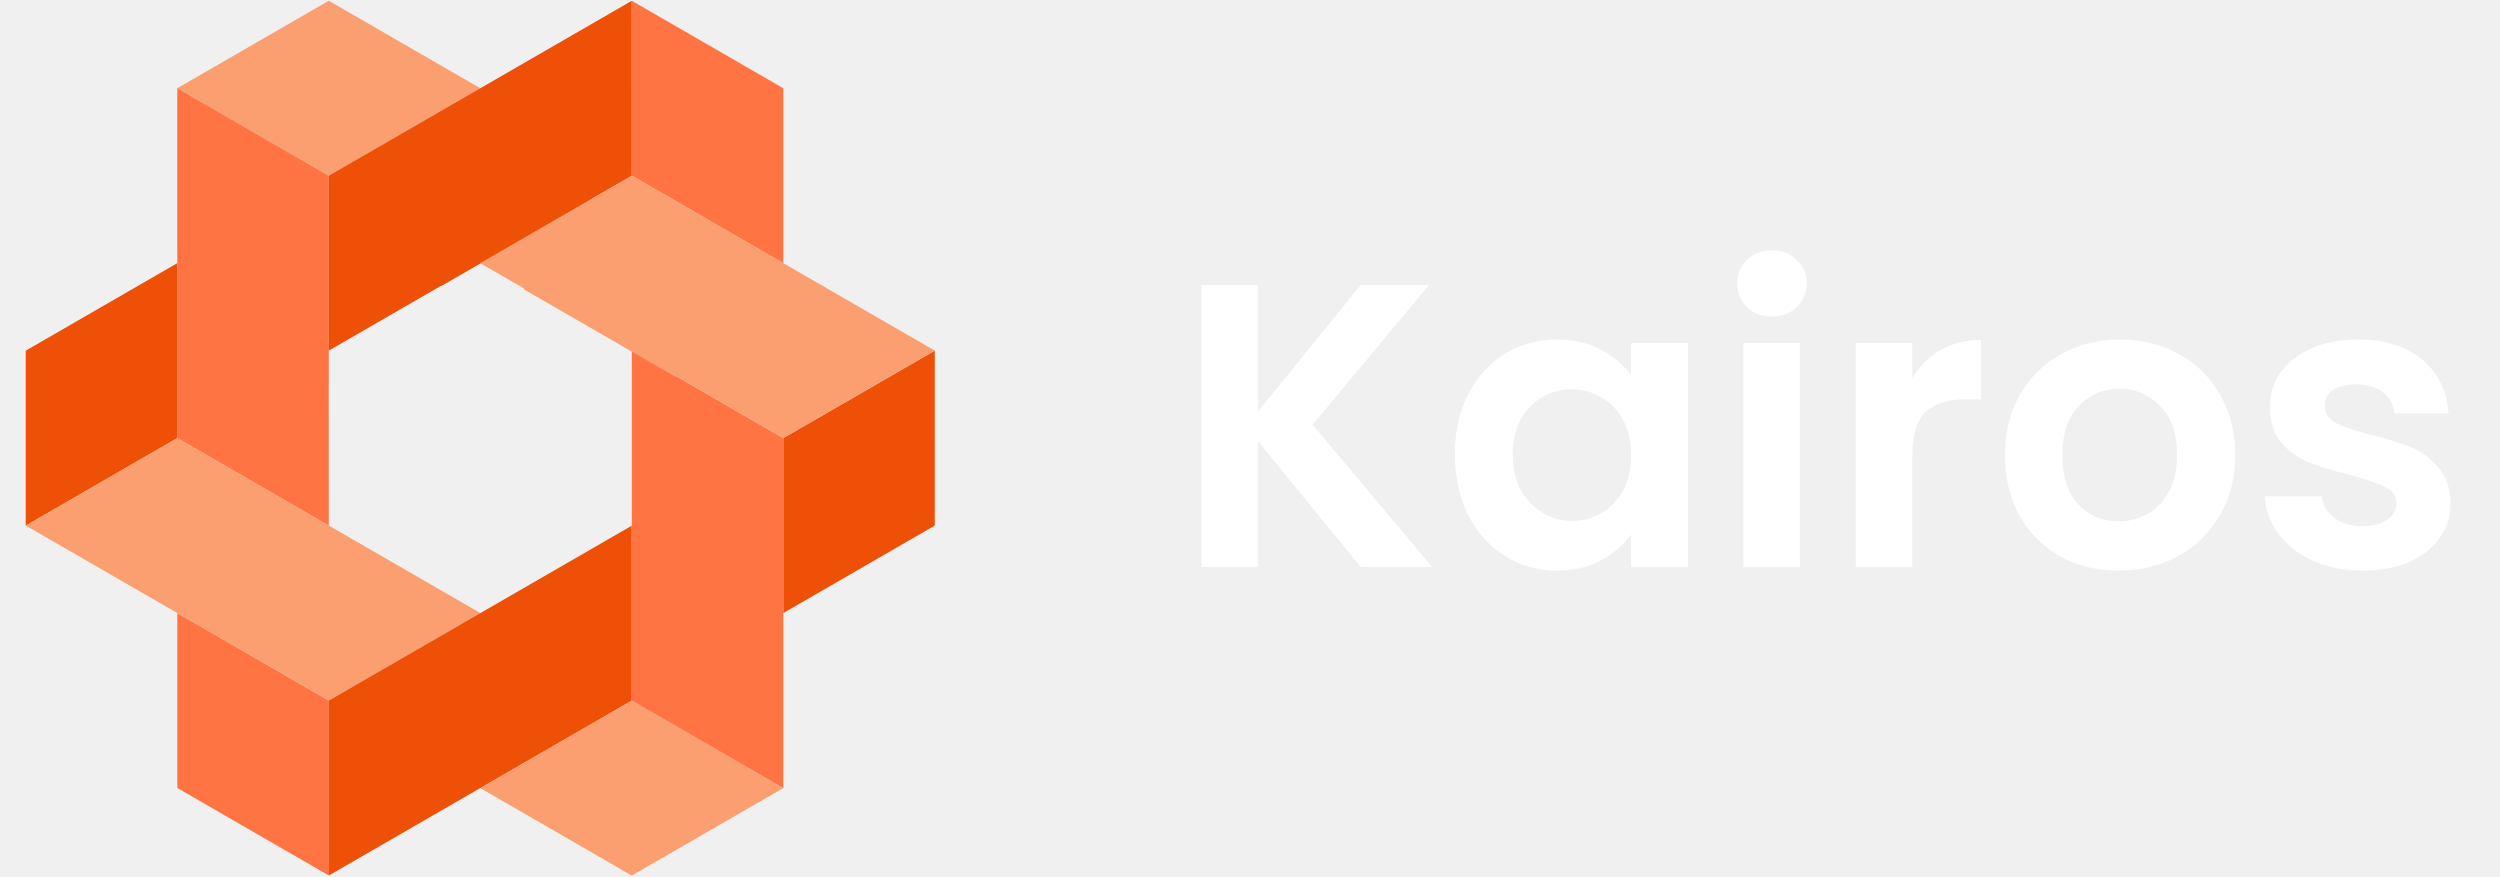
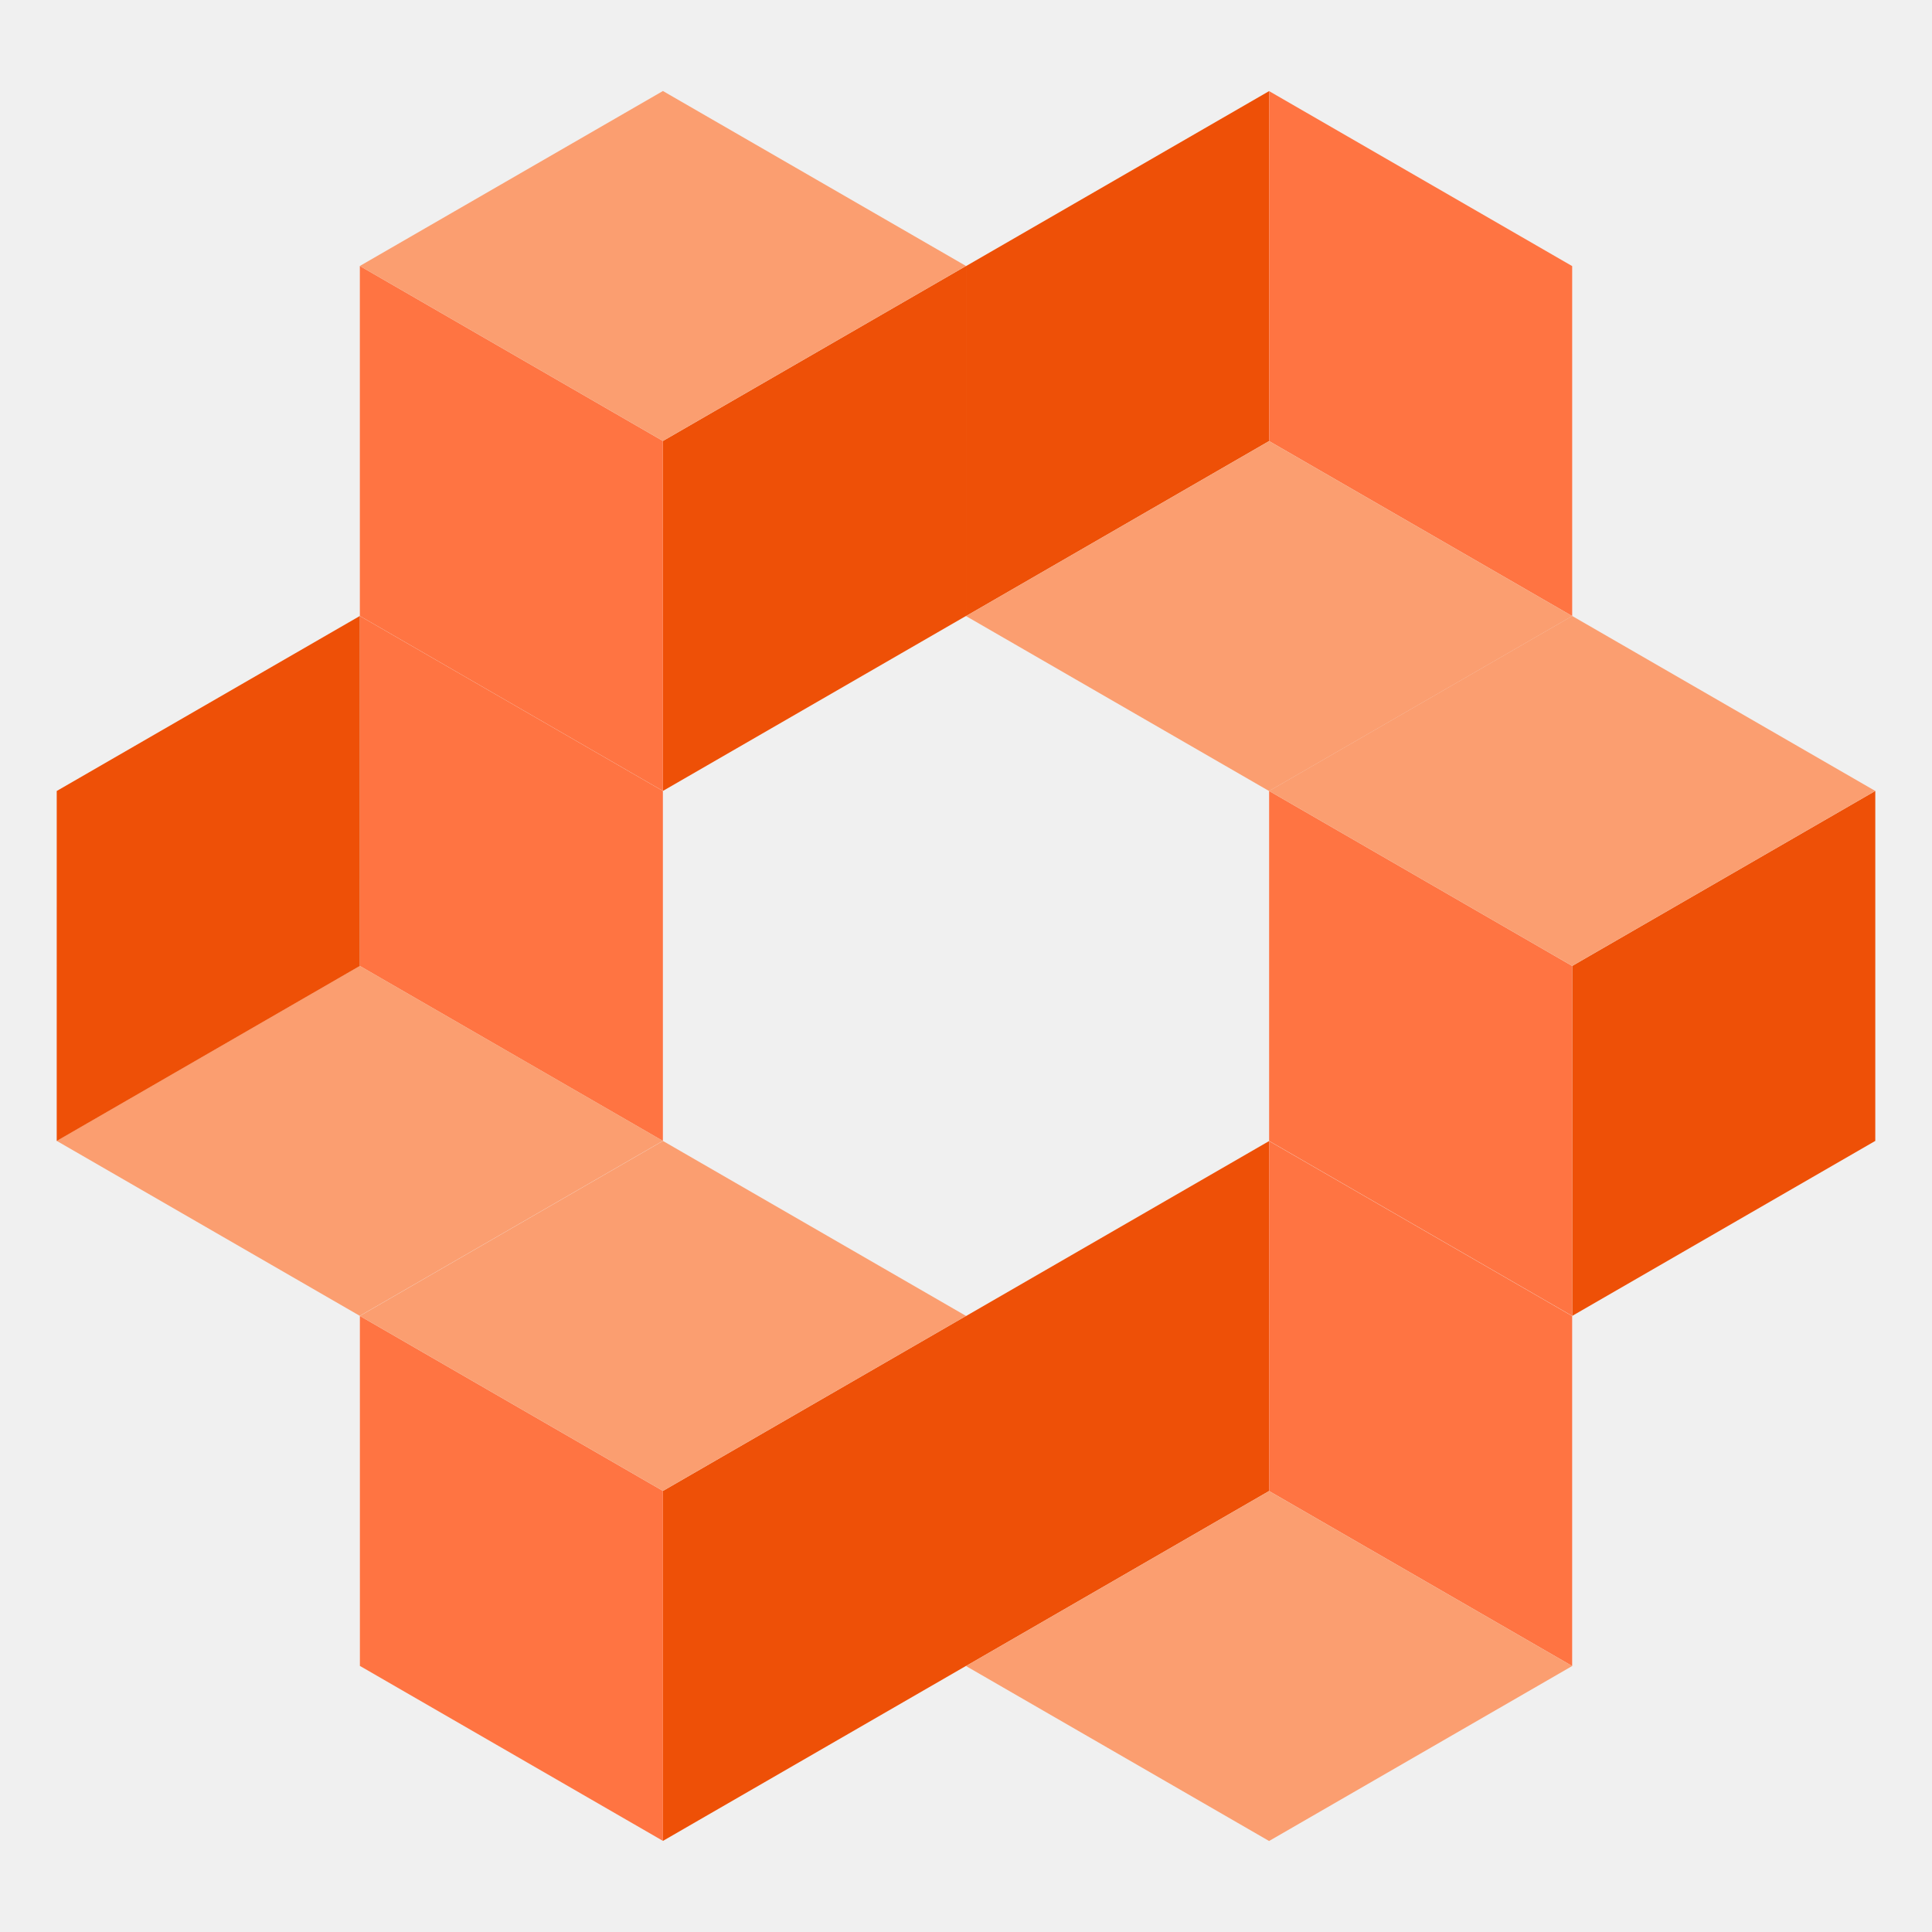
- <svg xmlns="http://www.w3.org/2000/svg" width="97" height="34" viewBox="0 0 97 34" fill="none">
-   <rect width="6.788" height="6.788" transform="matrix(-0.866041 0.499972 0.866041 0.499972 12.7559 0.0297546)" fill="#FB9E70" />
-   <path fill-rule="evenodd" clip-rule="evenodd" d="M12.756 6.817L6.878 3.422L6.878 4.814L6.878 4.814L6.878 10.212L6.877 10.212L6.877 17L12.756 20.394L12.755 14.996L12.756 14.997L12.756 13.605L12.756 13.605L12.756 6.817Z" fill="#FF7442" />
-   <rect width="6.788" height="6.788" transform="matrix(-3.17834e-05 1 0.866009 -0.500028 0.998047 13.6057)" fill="#EE5007" />
-   <rect width="6.788" height="6.788" transform="matrix(-0.866009 -0.500028 3.18033e-05 1 12.7578 27.1805)" fill="#FF7442" />
-   <path fill-rule="evenodd" clip-rule="evenodd" d="M6.878 16.998L0.999 20.392L6.878 23.785L6.879 23.785L6.881 23.786L6.879 23.787L12.758 27.181L18.637 23.787L12.758 20.393L12.753 20.396L12.751 20.395L12.757 20.392L6.878 16.998Z" fill="#FB9E70" />
-   <path fill-rule="evenodd" clip-rule="evenodd" d="M18.634 23.788L12.756 27.182L12.756 33.97L18.633 30.577V30.579L24.511 27.185L24.511 20.397L18.634 23.79V23.788Z" fill="#EE5007" />
-   <rect width="6.788" height="6.788" transform="matrix(0.866041 -0.499972 -0.866041 -0.499972 24.5117 33.9713)" fill="#FB9E70" />
-   <rect width="6.788" height="6.788" transform="matrix(-0.86601 0.500028 -3.19781e-05 1 36.2695 13.6043)" fill="#EE5007" />
-   <path fill-rule="evenodd" clip-rule="evenodd" d="M30.392 16.998L24.514 13.604L24.514 20.392L24.525 20.398L24.525 20.403L24.513 20.396L24.513 27.184L30.392 30.578L30.392 23.79L30.383 23.785L30.383 23.78L30.393 23.786L30.392 16.998Z" fill="#FF7442" />
-   <path fill-rule="evenodd" clip-rule="evenodd" d="M18.634 3.422L12.756 6.816L12.756 13.604L17.124 11.082L17.124 11.096L23.002 7.702V7.691L24.512 6.819L24.512 0.031L18.634 3.425V3.422Z" fill="#EE5007" />
-   <rect width="6.788" height="6.788" transform="matrix(0.86601 0.500028 -3.18907e-05 -1 24.5137 6.81824)" fill="#FF7442" />
-   <path fill-rule="evenodd" clip-rule="evenodd" d="M30.391 10.21L30.39 10.211L24.513 6.818L18.635 10.212L20.346 11.2L20.314 11.219L26.192 14.613L26.227 14.593L30.391 16.997L36.27 13.604L30.391 10.21Z" fill="#FB9E70" />
-   <path d="M52.796 22L48.814 17.124V22H46.619V11.057H48.814V15.964L52.796 11.057H55.446L50.93 16.481L55.571 22H52.796ZM56.45 17.626C56.45 16.748 56.623 15.969 56.968 15.29C57.323 14.611 57.799 14.088 58.394 13.722C59.001 13.356 59.675 13.173 60.417 13.173C61.065 13.173 61.629 13.304 62.11 13.565C62.601 13.827 62.993 14.156 63.286 14.553V13.314H65.496V22H63.286V20.73C63.004 21.138 62.612 21.477 62.11 21.749C61.619 22.011 61.049 22.141 60.401 22.141C59.669 22.141 59.001 21.953 58.394 21.577C57.799 21.2 57.323 20.673 56.968 19.993C56.623 19.303 56.45 18.514 56.45 17.626ZM63.286 17.657C63.286 17.124 63.181 16.669 62.972 16.293C62.763 15.906 62.481 15.614 62.126 15.415C61.77 15.206 61.389 15.102 60.981 15.102C60.574 15.102 60.197 15.201 59.852 15.4C59.508 15.598 59.225 15.891 59.006 16.278C58.797 16.654 58.692 17.103 58.692 17.626C58.692 18.148 58.797 18.608 59.006 19.006C59.225 19.392 59.508 19.69 59.852 19.899C60.208 20.108 60.584 20.213 60.981 20.213C61.389 20.213 61.77 20.113 62.126 19.915C62.481 19.706 62.763 19.413 62.972 19.037C63.181 18.65 63.286 18.19 63.286 17.657ZM68.753 12.28C68.367 12.28 68.043 12.159 67.781 11.919C67.53 11.668 67.405 11.36 67.405 10.994C67.405 10.628 67.53 10.325 67.781 10.085C68.043 9.834 68.367 9.709 68.753 9.709C69.14 9.709 69.459 9.834 69.71 10.085C69.971 10.325 70.102 10.628 70.102 10.994C70.102 11.36 69.971 11.668 69.71 11.919C69.459 12.159 69.14 12.28 68.753 12.28ZM69.835 13.314V22H67.64V13.314H69.835ZM74.199 14.663C74.481 14.203 74.847 13.842 75.296 13.581C75.756 13.32 76.278 13.189 76.864 13.189V15.494H76.284C75.594 15.494 75.071 15.656 74.716 15.98C74.371 16.304 74.199 16.868 74.199 17.673V22H72.004V13.314H74.199V14.663ZM82.199 22.141C81.363 22.141 80.61 21.958 79.941 21.592C79.272 21.216 78.745 20.688 78.358 20.009C77.982 19.329 77.793 18.546 77.793 17.657C77.793 16.769 77.987 15.985 78.374 15.306C78.771 14.626 79.309 14.104 79.988 13.738C80.668 13.361 81.425 13.173 82.262 13.173C83.098 13.173 83.856 13.361 84.535 13.738C85.214 14.104 85.747 14.626 86.134 15.306C86.531 15.985 86.73 16.769 86.73 17.657C86.73 18.546 86.526 19.329 86.118 20.009C85.721 20.688 85.178 21.216 84.488 21.592C83.808 21.958 83.046 22.141 82.199 22.141ZM82.199 20.228C82.596 20.228 82.967 20.134 83.312 19.946C83.667 19.748 83.95 19.455 84.159 19.068C84.368 18.681 84.472 18.211 84.472 17.657C84.472 16.831 84.253 16.199 83.814 15.76C83.385 15.311 82.857 15.086 82.23 15.086C81.603 15.086 81.075 15.311 80.647 15.76C80.229 16.199 80.02 16.831 80.02 17.657C80.02 18.483 80.224 19.12 80.631 19.57C81.049 20.009 81.572 20.228 82.199 20.228ZM91.664 22.141C90.953 22.141 90.315 22.016 89.751 21.765C89.186 21.503 88.737 21.153 88.403 20.714C88.079 20.275 87.901 19.789 87.87 19.256H90.08C90.122 19.591 90.284 19.868 90.566 20.087C90.859 20.307 91.219 20.416 91.648 20.416C92.066 20.416 92.39 20.333 92.62 20.166C92.86 19.998 92.981 19.784 92.981 19.523C92.981 19.241 92.834 19.032 92.542 18.896C92.259 18.749 91.805 18.593 91.178 18.425C90.53 18.269 89.996 18.107 89.579 17.939C89.171 17.772 88.816 17.516 88.512 17.171C88.22 16.826 88.073 16.361 88.073 15.776C88.073 15.295 88.209 14.856 88.481 14.459C88.763 14.062 89.16 13.748 89.672 13.518C90.195 13.288 90.807 13.173 91.507 13.173C92.542 13.173 93.367 13.435 93.984 13.957C94.601 14.469 94.94 15.164 95.003 16.042H92.902C92.871 15.697 92.725 15.426 92.463 15.227C92.212 15.018 91.873 14.914 91.444 14.914C91.047 14.914 90.739 14.987 90.519 15.133C90.31 15.279 90.206 15.483 90.206 15.745C90.206 16.037 90.352 16.262 90.645 16.419C90.937 16.565 91.392 16.716 92.008 16.873C92.636 17.03 93.153 17.192 93.561 17.359C93.968 17.527 94.318 17.788 94.611 18.143C94.914 18.488 95.071 18.948 95.081 19.523C95.081 20.025 94.94 20.474 94.658 20.871C94.386 21.268 93.989 21.582 93.467 21.812C92.954 22.031 92.353 22.141 91.664 22.141Z" fill="white" />
+ <svg xmlns="http://www.w3.org/2000/svg" width="30" height="30" viewBox="0 0 137 137" fill="none">
+   <rect width="24.817" height="24.817" transform="matrix(-0.86601 0.500028 -3.18907e-05 1 68.502 18.8594)" fill="#EE5007" />
+   <rect width="24.817" height="24.817" transform="matrix(-0.86601 -0.500028 3.18907e-05 1 47.0088 31.2695)" fill="#FF7442" />
+   <rect width="24.817" height="24.817" transform="matrix(-0.866041 0.499972 0.866041 0.499972 47.0088 6.45312)" fill="#FB9E70" />
+   <rect width="24.817" height="24.817" transform="matrix(3.19859e-05 1 0.86601 0.500028 25.5139 43.6797)" fill="#FF7442" />
+   <rect width="24.817" height="24.817" transform="matrix(-0.866041 0.499973 0.866041 0.499972 25.5139 68.4922)" fill="#FB9E70" />
+   <rect width="24.817" height="24.817" transform="matrix(-3.17834e-05 1 0.866009 -0.500028 4.02271 56.0898)" fill="#EE5007" />
+   <rect width="24.817" height="24.817" transform="matrix(-0.86601 0.500028 -3.19781e-05 1 68.5042 93.3125)" fill="#EE5007" />
+   <rect width="24.817" height="24.817" transform="matrix(-0.866009 -0.500028 3.18033e-05 1 47.011 105.723)" fill="#FF7442" />
+   <rect width="24.817" height="24.817" transform="matrix(-0.866041 0.499972 0.866041 0.499973 47.011 80.9062)" fill="#FB9E70" />
+   <rect width="24.817" height="24.817" transform="matrix(0.86601 -0.500028 3.18907e-05 -1 68.4985 118.141)" fill="#EE5007" />
+   <rect width="24.817" height="24.817" transform="matrix(0.86601 0.500028 -3.18907e-05 -1 89.9917 105.73)" fill="#FF7442" />
+   <rect width="24.817" height="24.817" transform="matrix(0.866041 -0.499972 -0.866041 -0.499972 89.9917 130.547)" fill="#FB9E70" />
+   <rect width="24.817" height="24.817" transform="matrix(-0.86601 0.500028 -3.19781e-05 1 132.979 56.0859)" fill="#EE5007" />
+   <rect width="24.817" height="24.817" transform="matrix(-0.866009 -0.500028 3.18033e-05 1 111.486 68.4961)" fill="#FF7442" />
+   <rect width="24.817" height="24.817" transform="matrix(-0.866041 0.499972 0.866041 0.499973 111.486 43.6797)" fill="#FB9E70" />
+   <rect width="24.817" height="24.817" transform="matrix(0.86601 -0.500028 3.18907e-05 -1 68.5002 43.6875)" fill="#EE5007" />
+   <rect width="24.817" height="24.817" transform="matrix(0.86601 0.500028 -3.18907e-05 -1 89.9934 31.2773)" fill="#FF7442" />
+   <rect width="24.817" height="24.817" transform="matrix(0.866041 -0.499972 -0.866041 -0.499972 89.9934 56.0938)" fill="#FB9E70" />
</svg>
